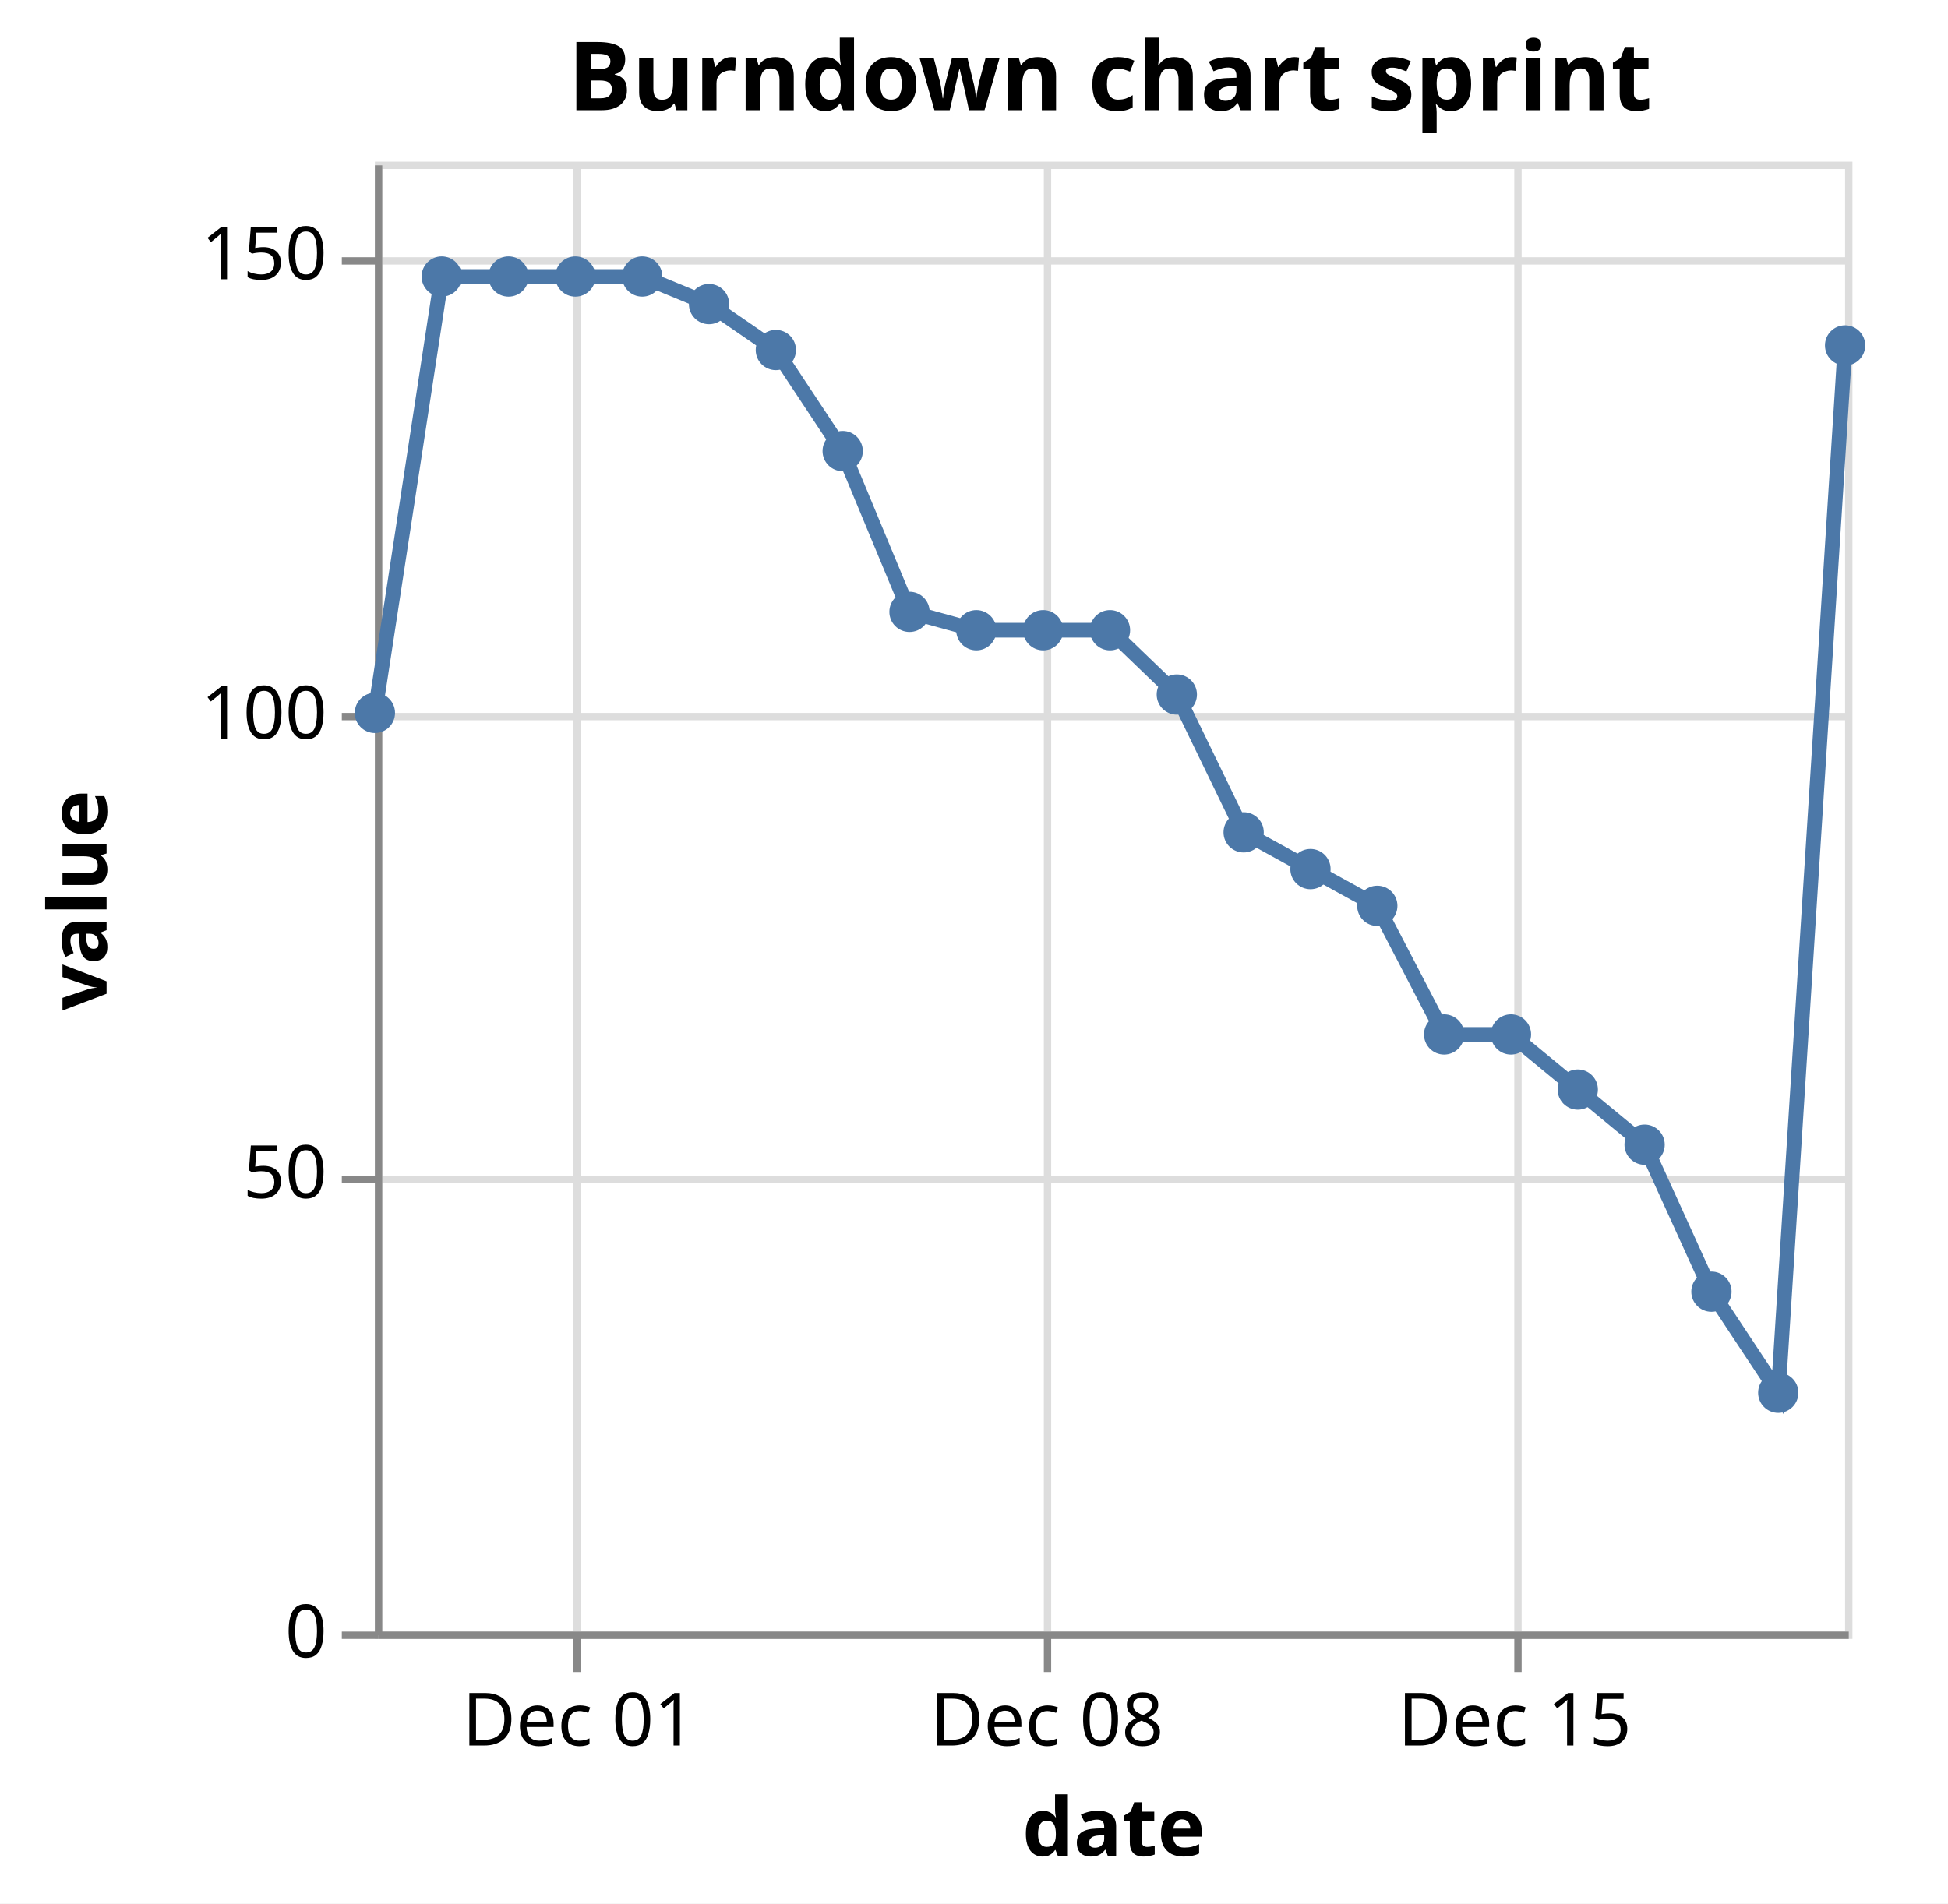
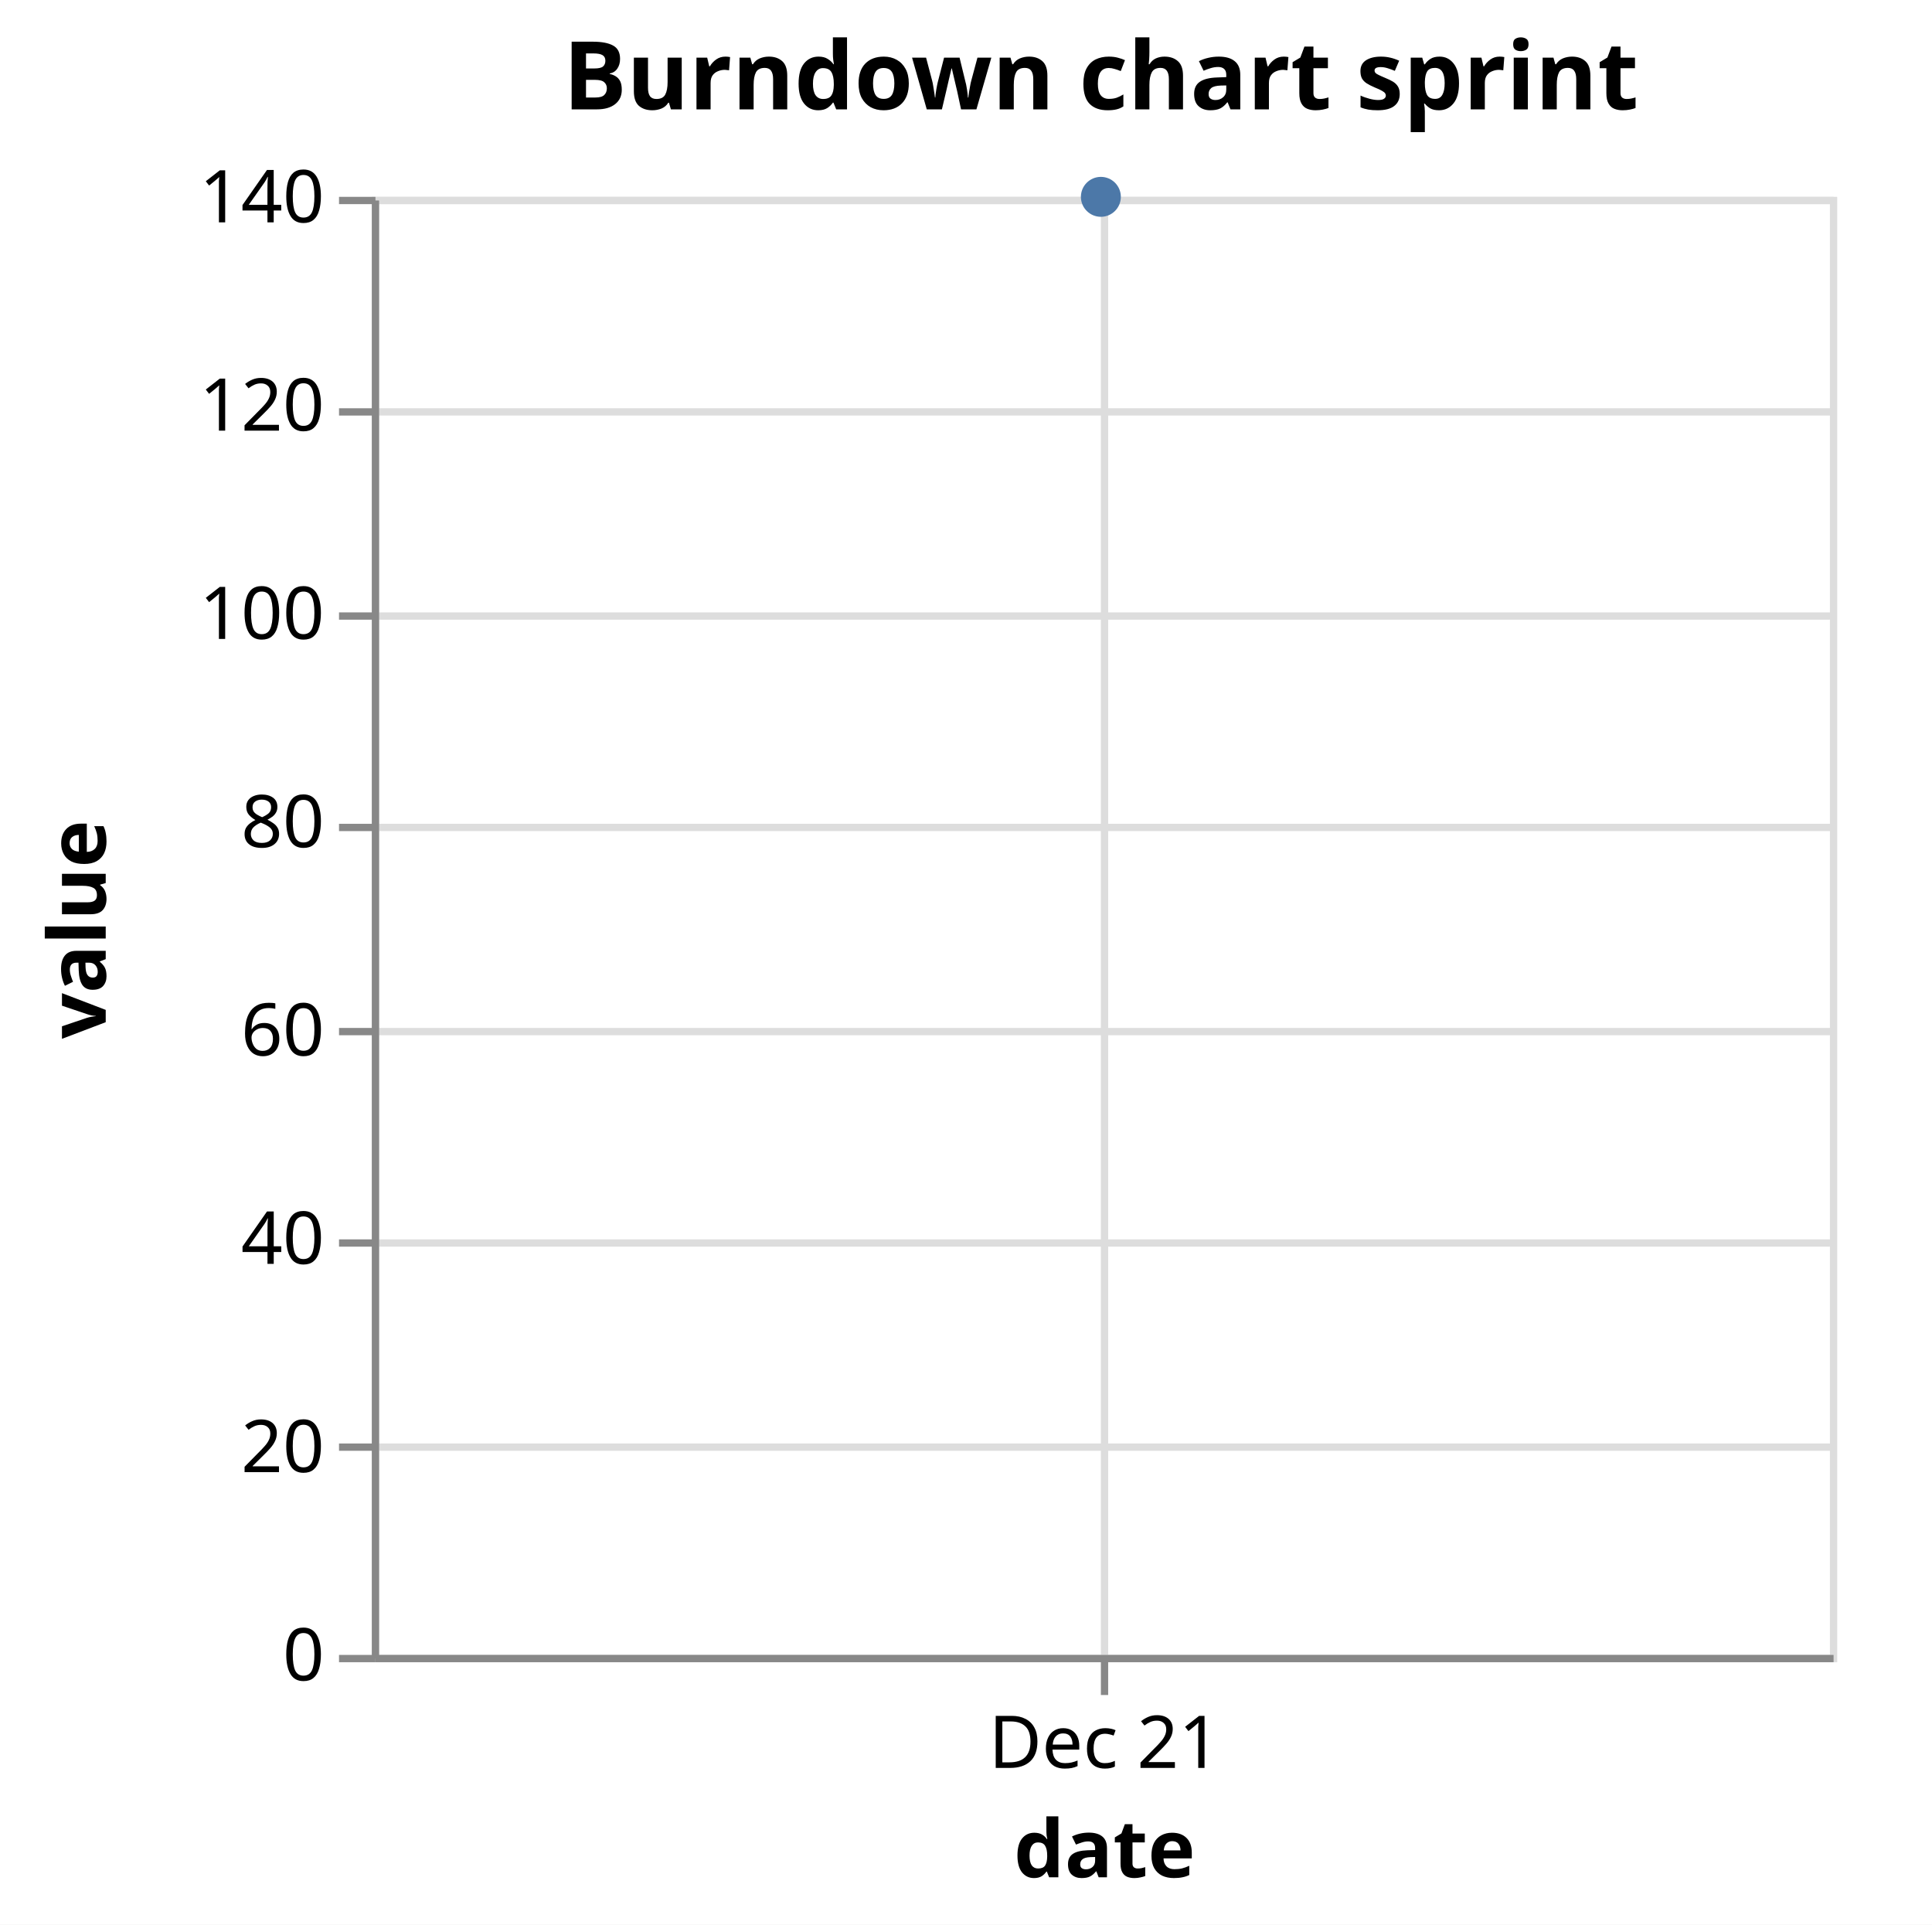
- <svg xmlns="http://www.w3.org/2000/svg" version="1.1" class="marks" width="265" height="259" viewBox="0 0 265 259">
-   <rect width="265" height="259" fill="white" />
-   <g fill="none" stroke-miterlimit="10" transform="translate(51,22)">
+ <svg xmlns="http://www.w3.org/2000/svg" version="1.1" class="marks" width="265" height="264" viewBox="0 0 265 264">
+   <rect width="265" height="264" fill="white" />
+   <g fill="none" stroke-miterlimit="10" transform="translate(51,27)">
    <g class="mark-group role-frame root" role="graphics-object" aria-roledescription="group mark container">
      <g transform="translate(0,0)">
        <path class="background" aria-hidden="true" d="M0.5,0.5h200v200h-200Z" stroke="#ddd" />
        <g>
          <g class="mark-group role-axis" aria-hidden="true">
            <g transform="translate(0.5,200.5)">
              <path class="background" aria-hidden="true" d="M0,0h0v0h0Z" pointer-events="none" />
              <g>
                <g class="mark-rule role-axis-grid" pointer-events="none">
-                   <line transform="translate(27,-200)" x2="0" y2="200" stroke="#ddd" stroke-width="1" opacity="1" />
-                   <line transform="translate(91,-200)" x2="0" y2="200" stroke="#ddd" stroke-width="1" opacity="1" />
-                   <line transform="translate(155,-200)" x2="0" y2="200" stroke="#ddd" stroke-width="1" opacity="1" />
+                   <line transform="translate(100,-200)" x2="0" y2="200" stroke="#ddd" stroke-width="1" opacity="1" />
                </g>
              </g>
              <path class="foreground" aria-hidden="true" d="" pointer-events="none" display="none" />
            </g>
          </g>
          <g class="mark-group role-axis" aria-hidden="true">
            <g transform="translate(0.5,0.5)">
              <path class="background" aria-hidden="true" d="M0,0h0v0h0Z" pointer-events="none" />
              <g>
                <g class="mark-rule role-axis-grid" pointer-events="none">
                  <line transform="translate(0,200)" x2="200" y2="0" stroke="#ddd" stroke-width="1" opacity="1" />
-                   <line transform="translate(0,138)" x2="200" y2="0" stroke="#ddd" stroke-width="1" opacity="1" />
-                   <line transform="translate(0,75)" x2="200" y2="0" stroke="#ddd" stroke-width="1" opacity="1" />
-                   <line transform="translate(0,13)" x2="200" y2="0" stroke="#ddd" stroke-width="1" opacity="1" />
+                   <line transform="translate(0,171)" x2="200" y2="0" stroke="#ddd" stroke-width="1" opacity="1" />
+                   <line transform="translate(0,143)" x2="200" y2="0" stroke="#ddd" stroke-width="1" opacity="1" />
+                   <line transform="translate(0,114)" x2="200" y2="0" stroke="#ddd" stroke-width="1" opacity="1" />
+                   <line transform="translate(0,86)" x2="200" y2="0" stroke="#ddd" stroke-width="1" opacity="1" />
+                   <line transform="translate(0,57)" x2="200" y2="0" stroke="#ddd" stroke-width="1" opacity="1" />
+                   <line transform="translate(0,29)" x2="200" y2="0" stroke="#ddd" stroke-width="1" opacity="1" />
+                   <line transform="translate(0,0)" x2="200" y2="0" stroke="#ddd" stroke-width="1" opacity="1" />
                </g>
              </g>
              <path class="foreground" aria-hidden="true" d="" pointer-events="none" display="none" />
            </g>
          </g>
-           <g class="mark-group role-axis" role="graphics-symbol" aria-roledescription="axis" aria-label="X-axis titled 'date' for a time scale with values from November 28 to December 20">
+           <g class="mark-group role-axis" role="graphics-symbol" aria-roledescription="axis" aria-label="X-axis titled 'date' for a time scale with values from December 21 to December 21">
            <g transform="translate(0.5,200.5)">
              <path class="background" aria-hidden="true" d="M0,0h0v0h0Z" pointer-events="none" />
              <g>
                <g class="mark-rule role-axis-tick" pointer-events="none">
-                   <line transform="translate(27,0)" x2="0" y2="5" stroke="#888" stroke-width="1" opacity="1" />
-                   <line transform="translate(91,0)" x2="0" y2="5" stroke="#888" stroke-width="1" opacity="1" />
-                   <line transform="translate(155,0)" x2="0" y2="5" stroke="#888" stroke-width="1" opacity="1" />
+                   <line transform="translate(100,0)" x2="0" y2="5" stroke="#888" stroke-width="1" opacity="1" />
                </g>
                <g class="mark-text role-axis-label" pointer-events="none">
-                   <text text-anchor="middle" transform="translate(27.27273,15)" font-family="sans-serif" font-size="10px" fill="#000" opacity="1">Dec 01</text>
-                   <text text-anchor="middle" transform="translate(90.90909,15)" font-family="sans-serif" font-size="10px" fill="#000" opacity="1">Dec 08</text>
-                   <text text-anchor="middle" transform="translate(154.5455,15)" font-family="sans-serif" font-size="10px" fill="#000" opacity="1">Dec 15</text>
+                   <text text-anchor="middle" transform="translate(100,15)" font-family="sans-serif" font-size="10px" fill="#000" opacity="1">Dec 21</text>
                </g>
                <g class="mark-rule role-axis-domain" pointer-events="none">
                  <line transform="translate(0,0)" x2="200" y2="0" stroke="#888" stroke-width="1" opacity="1" />
                </g>
                <g class="mark-text role-axis-title" pointer-events="none">
                  <text text-anchor="middle" transform="translate(100,30)" font-family="sans-serif" font-size="11px" font-weight="bold" fill="#000" opacity="1">date</text>
                </g>
              </g>
              <path class="foreground" aria-hidden="true" d="" pointer-events="none" display="none" />
            </g>
          </g>
-           <g class="mark-group role-axis" role="graphics-symbol" aria-roledescription="axis" aria-label="Y-axis titled 'value' for a linear scale with values from 0 to 160">
+           <g class="mark-group role-axis" role="graphics-symbol" aria-roledescription="axis" aria-label="Y-axis titled 'value' for a linear scale with values from 0 to 140">
            <g transform="translate(0.5,0.5)">
              <path class="background" aria-hidden="true" d="M0,0h0v0h0Z" pointer-events="none" />
              <g>
                <g class="mark-rule role-axis-tick" pointer-events="none">
                  <line transform="translate(0,200)" x2="-5" y2="0" stroke="#888" stroke-width="1" opacity="1" />
-                   <line transform="translate(0,138)" x2="-5" y2="0" stroke="#888" stroke-width="1" opacity="1" />
-                   <line transform="translate(0,75)" x2="-5" y2="0" stroke="#888" stroke-width="1" opacity="1" />
-                   <line transform="translate(0,13)" x2="-5" y2="0" stroke="#888" stroke-width="1" opacity="1" />
+                   <line transform="translate(0,171)" x2="-5" y2="0" stroke="#888" stroke-width="1" opacity="1" />
+                   <line transform="translate(0,143)" x2="-5" y2="0" stroke="#888" stroke-width="1" opacity="1" />
+                   <line transform="translate(0,114)" x2="-5" y2="0" stroke="#888" stroke-width="1" opacity="1" />
+                   <line transform="translate(0,86)" x2="-5" y2="0" stroke="#888" stroke-width="1" opacity="1" />
+                   <line transform="translate(0,57)" x2="-5" y2="0" stroke="#888" stroke-width="1" opacity="1" />
+                   <line transform="translate(0,29)" x2="-5" y2="0" stroke="#888" stroke-width="1" opacity="1" />
+                   <line transform="translate(0,0)" x2="-5" y2="0" stroke="#888" stroke-width="1" opacity="1" />
                </g>
                <g class="mark-text role-axis-label" pointer-events="none">
                  <text text-anchor="end" transform="translate(-7,203)" font-family="sans-serif" font-size="10px" fill="#000" opacity="1">0</text>
-                   <text text-anchor="end" transform="translate(-7,140.5)" font-family="sans-serif" font-size="10px" fill="#000" opacity="1">50</text>
-                   <text text-anchor="end" transform="translate(-7,78)" font-family="sans-serif" font-size="10px" fill="#000" opacity="1">100</text>
-                   <text text-anchor="end" transform="translate(-7,15.5)" font-family="sans-serif" font-size="10px" fill="#000" opacity="1">150</text>
+                   <text text-anchor="end" transform="translate(-7,174.4286)" font-family="sans-serif" font-size="10px" fill="#000" opacity="1">20</text>
+                   <text text-anchor="end" transform="translate(-7,145.8571)" font-family="sans-serif" font-size="10px" fill="#000" opacity="1">40</text>
+                   <text text-anchor="end" transform="translate(-7,117.2857)" font-family="sans-serif" font-size="10px" fill="#000" opacity="1">60</text>
+                   <text text-anchor="end" transform="translate(-7,88.71429)" font-family="sans-serif" font-size="10px" fill="#000" opacity="1">80</text>
+                   <text text-anchor="end" transform="translate(-7,60.14286)" font-family="sans-serif" font-size="10px" fill="#000" opacity="1">100</text>
+                   <text text-anchor="end" transform="translate(-7,31.57143)" font-family="sans-serif" font-size="10px" fill="#000" opacity="1">120</text>
+                   <text text-anchor="end" transform="translate(-7,3)" font-family="sans-serif" font-size="10px" fill="#000" opacity="1">140</text>
                </g>
                <g class="mark-rule role-axis-domain" pointer-events="none">
                  <line transform="translate(0,200)" x2="0" y2="-200" stroke="#888" stroke-width="1" opacity="1" />
                </g>
                <g class="mark-text role-axis-title" pointer-events="none">
                  <text text-anchor="middle" transform="translate(-35,100) rotate(-90) translate(0,-2)" font-family="sans-serif" font-size="11px" font-weight="bold" fill="#000" opacity="1">value</text>
                </g>
              </g>
              <path class="foreground" aria-hidden="true" d="" pointer-events="none" display="none" />
            </g>
          </g>
          <g class="mark-line role-mark layer_0_layer_0_marks" role="graphics-object" aria-roledescription="line mark container">
-             <path aria-label="date: Nov 28; value: 100" role="graphics-symbol" aria-roledescription="line mark" d="M0,75L9.091,15.625L18.182,15.625L27.273,15.625L36.364,15.625L45.455,19.375L54.545,25.625L63.636,39.375L72.727,61.25L81.818,63.75L90.909,63.75L100,63.75L109.091,72.5L118.182,91.25L127.273,96.25L136.364,101.25L145.455,118.75L154.545,118.75L163.636,126.25L172.727,133.75L181.818,153.75L190.909,167.5L200,25" stroke="#4c78a8" stroke-width="2" />
+             <path aria-label="date: Dec 21; value: 140" role="graphics-symbol" aria-roledescription="line mark" d="M100,0Z" stroke="#4c78a8" stroke-width="2" />
          </g>
          <g class="mark-symbol role-mark layer_0_layer_1_marks" role="graphics-object" aria-roledescription="symbol mark container">
-             <path aria-label="date: Nov 28; value: 100" role="graphics-symbol" aria-roledescription="point" transform="translate(0,75)" d="M2.739,0A2.739,2.739,0,1,1,-2.739,0A2.739,2.739,0,1,1,2.739,0" fill="#4c78a8" stroke-width="2" opacity="1" />
-             <path aria-label="date: Nov 29; value: 147.5" role="graphics-symbol" aria-roledescription="point" transform="translate(9.090909,15.625)" d="M2.739,0A2.739,2.739,0,1,1,-2.739,0A2.739,2.739,0,1,1,2.739,0" fill="#4c78a8" stroke-width="2" opacity="1" />
-             <path aria-label="date: Nov 30; value: 147.5" role="graphics-symbol" aria-roledescription="point" transform="translate(18.18182,15.625)" d="M2.739,0A2.739,2.739,0,1,1,-2.739,0A2.739,2.739,0,1,1,2.739,0" fill="#4c78a8" stroke-width="2" opacity="1" />
-             <path aria-label="date: Dec 01; value: 147.5" role="graphics-symbol" aria-roledescription="point" transform="translate(27.27273,15.625)" d="M2.739,0A2.739,2.739,0,1,1,-2.739,0A2.739,2.739,0,1,1,2.739,0" fill="#4c78a8" stroke-width="2" opacity="1" />
-             <path aria-label="date: Dec 02; value: 147.5" role="graphics-symbol" aria-roledescription="point" transform="translate(36.36364,15.625)" d="M2.739,0A2.739,2.739,0,1,1,-2.739,0A2.739,2.739,0,1,1,2.739,0" fill="#4c78a8" stroke-width="2" opacity="1" />
-             <path aria-label="date: Dec 03; value: 144.5" role="graphics-symbol" aria-roledescription="point" transform="translate(45.45455,19.375)" d="M2.739,0A2.739,2.739,0,1,1,-2.739,0A2.739,2.739,0,1,1,2.739,0" fill="#4c78a8" stroke-width="2" opacity="1" />
-             <path aria-label="date: Dec 04; value: 139.5" role="graphics-symbol" aria-roledescription="point" transform="translate(54.54545,25.625)" d="M2.739,0A2.739,2.739,0,1,1,-2.739,0A2.739,2.739,0,1,1,2.739,0" fill="#4c78a8" stroke-width="2" opacity="1" />
-             <path aria-label="date: Dec 05; value: 128.5" role="graphics-symbol" aria-roledescription="point" transform="translate(63.63636,39.375)" d="M2.739,0A2.739,2.739,0,1,1,-2.739,0A2.739,2.739,0,1,1,2.739,0" fill="#4c78a8" stroke-width="2" opacity="1" />
-             <path aria-label="date: Dec 06; value: 111" role="graphics-symbol" aria-roledescription="point" transform="translate(72.72727,61.25)" d="M2.739,0A2.739,2.739,0,1,1,-2.739,0A2.739,2.739,0,1,1,2.739,0" fill="#4c78a8" stroke-width="2" opacity="1" />
-             <path aria-label="date: Dec 07; value: 109" role="graphics-symbol" aria-roledescription="point" transform="translate(81.81818,63.75)" d="M2.739,0A2.739,2.739,0,1,1,-2.739,0A2.739,2.739,0,1,1,2.739,0" fill="#4c78a8" stroke-width="2" opacity="1" />
-             <path aria-label="date: Dec 08; value: 109" role="graphics-symbol" aria-roledescription="point" transform="translate(90.90909,63.75)" d="M2.739,0A2.739,2.739,0,1,1,-2.739,0A2.739,2.739,0,1,1,2.739,0" fill="#4c78a8" stroke-width="2" opacity="1" />
-             <path aria-label="date: Dec 09; value: 109" role="graphics-symbol" aria-roledescription="point" transform="translate(100,63.75)" d="M2.739,0A2.739,2.739,0,1,1,-2.739,0A2.739,2.739,0,1,1,2.739,0" fill="#4c78a8" stroke-width="2" opacity="1" />
-             <path aria-label="date: Dec 10; value: 102" role="graphics-symbol" aria-roledescription="point" transform="translate(109.0909,72.5)" d="M2.739,0A2.739,2.739,0,1,1,-2.739,0A2.739,2.739,0,1,1,2.739,0" fill="#4c78a8" stroke-width="2" opacity="1" />
-             <path aria-label="date: Dec 11; value: 87" role="graphics-symbol" aria-roledescription="point" transform="translate(118.1818,91.25)" d="M2.739,0A2.739,2.739,0,1,1,-2.739,0A2.739,2.739,0,1,1,2.739,0" fill="#4c78a8" stroke-width="2" opacity="1" />
-             <path aria-label="date: Dec 12; value: 83" role="graphics-symbol" aria-roledescription="point" transform="translate(127.2727,96.25)" d="M2.739,0A2.739,2.739,0,1,1,-2.739,0A2.739,2.739,0,1,1,2.739,0" fill="#4c78a8" stroke-width="2" opacity="1" />
-             <path aria-label="date: Dec 13; value: 79" role="graphics-symbol" aria-roledescription="point" transform="translate(136.3636,101.25)" d="M2.739,0A2.739,2.739,0,1,1,-2.739,0A2.739,2.739,0,1,1,2.739,0" fill="#4c78a8" stroke-width="2" opacity="1" />
-             <path aria-label="date: Dec 14; value: 65" role="graphics-symbol" aria-roledescription="point" transform="translate(145.4545,118.75)" d="M2.739,0A2.739,2.739,0,1,1,-2.739,0A2.739,2.739,0,1,1,2.739,0" fill="#4c78a8" stroke-width="2" opacity="1" />
-             <path aria-label="date: Dec 15; value: 65" role="graphics-symbol" aria-roledescription="point" transform="translate(154.5455,118.75)" d="M2.739,0A2.739,2.739,0,1,1,-2.739,0A2.739,2.739,0,1,1,2.739,0" fill="#4c78a8" stroke-width="2" opacity="1" />
-             <path aria-label="date: Dec 16; value: 59" role="graphics-symbol" aria-roledescription="point" transform="translate(163.6364,126.25)" d="M2.739,0A2.739,2.739,0,1,1,-2.739,0A2.739,2.739,0,1,1,2.739,0" fill="#4c78a8" stroke-width="2" opacity="1" />
-             <path aria-label="date: Dec 17; value: 53" role="graphics-symbol" aria-roledescription="point" transform="translate(172.7273,133.75)" d="M2.739,0A2.739,2.739,0,1,1,-2.739,0A2.739,2.739,0,1,1,2.739,0" fill="#4c78a8" stroke-width="2" opacity="1" />
-             <path aria-label="date: Dec 18; value: 37" role="graphics-symbol" aria-roledescription="point" transform="translate(181.8182,153.75)" d="M2.739,0A2.739,2.739,0,1,1,-2.739,0A2.739,2.739,0,1,1,2.739,0" fill="#4c78a8" stroke-width="2" opacity="1" />
-             <path aria-label="date: Dec 19; value: 26" role="graphics-symbol" aria-roledescription="point" transform="translate(190.9091,167.5)" d="M2.739,0A2.739,2.739,0,1,1,-2.739,0A2.739,2.739,0,1,1,2.739,0" fill="#4c78a8" stroke-width="2" opacity="1" />
-             <path aria-label="date: Dec 20; value: 140" role="graphics-symbol" aria-roledescription="point" transform="translate(200,25)" d="M2.739,0A2.739,2.739,0,1,1,-2.739,0A2.739,2.739,0,1,1,2.739,0" fill="#4c78a8" stroke-width="2" opacity="1" />
+             <path aria-label="date: Dec 21; value: 140" role="graphics-symbol" aria-roledescription="point" transform="translate(100,0)" d="M2.739,0A2.739,2.739,0,1,1,-2.739,0A2.739,2.739,0,1,1,2.739,0" fill="#4c78a8" stroke-width="2" opacity="1" />
          </g>
          <g class="mark-group role-title">
-             <g transform="translate(100,-17)">
+             <g transform="translate(100,-22)">
              <path class="background" aria-hidden="true" d="M0,0h0v0h0Z" pointer-events="none" />
              <g>
                <g class="mark-text role-title-text" role="graphics-symbol" aria-roledescription="title" aria-label="Title text 'Burndown chart sprint'" pointer-events="none">
                  <text text-anchor="middle" transform="translate(0,10)" font-family="sans-serif" font-size="13px" font-weight="bold" fill="#000" opacity="1">Burndown chart sprint</text>
                </g>
              </g>
              <path class="foreground" aria-hidden="true" d="" pointer-events="none" display="none" />
            </g>
          </g>
        </g>
        <path class="foreground" aria-hidden="true" d="" display="none" />
      </g>
    </g>
  </g>
</svg>
